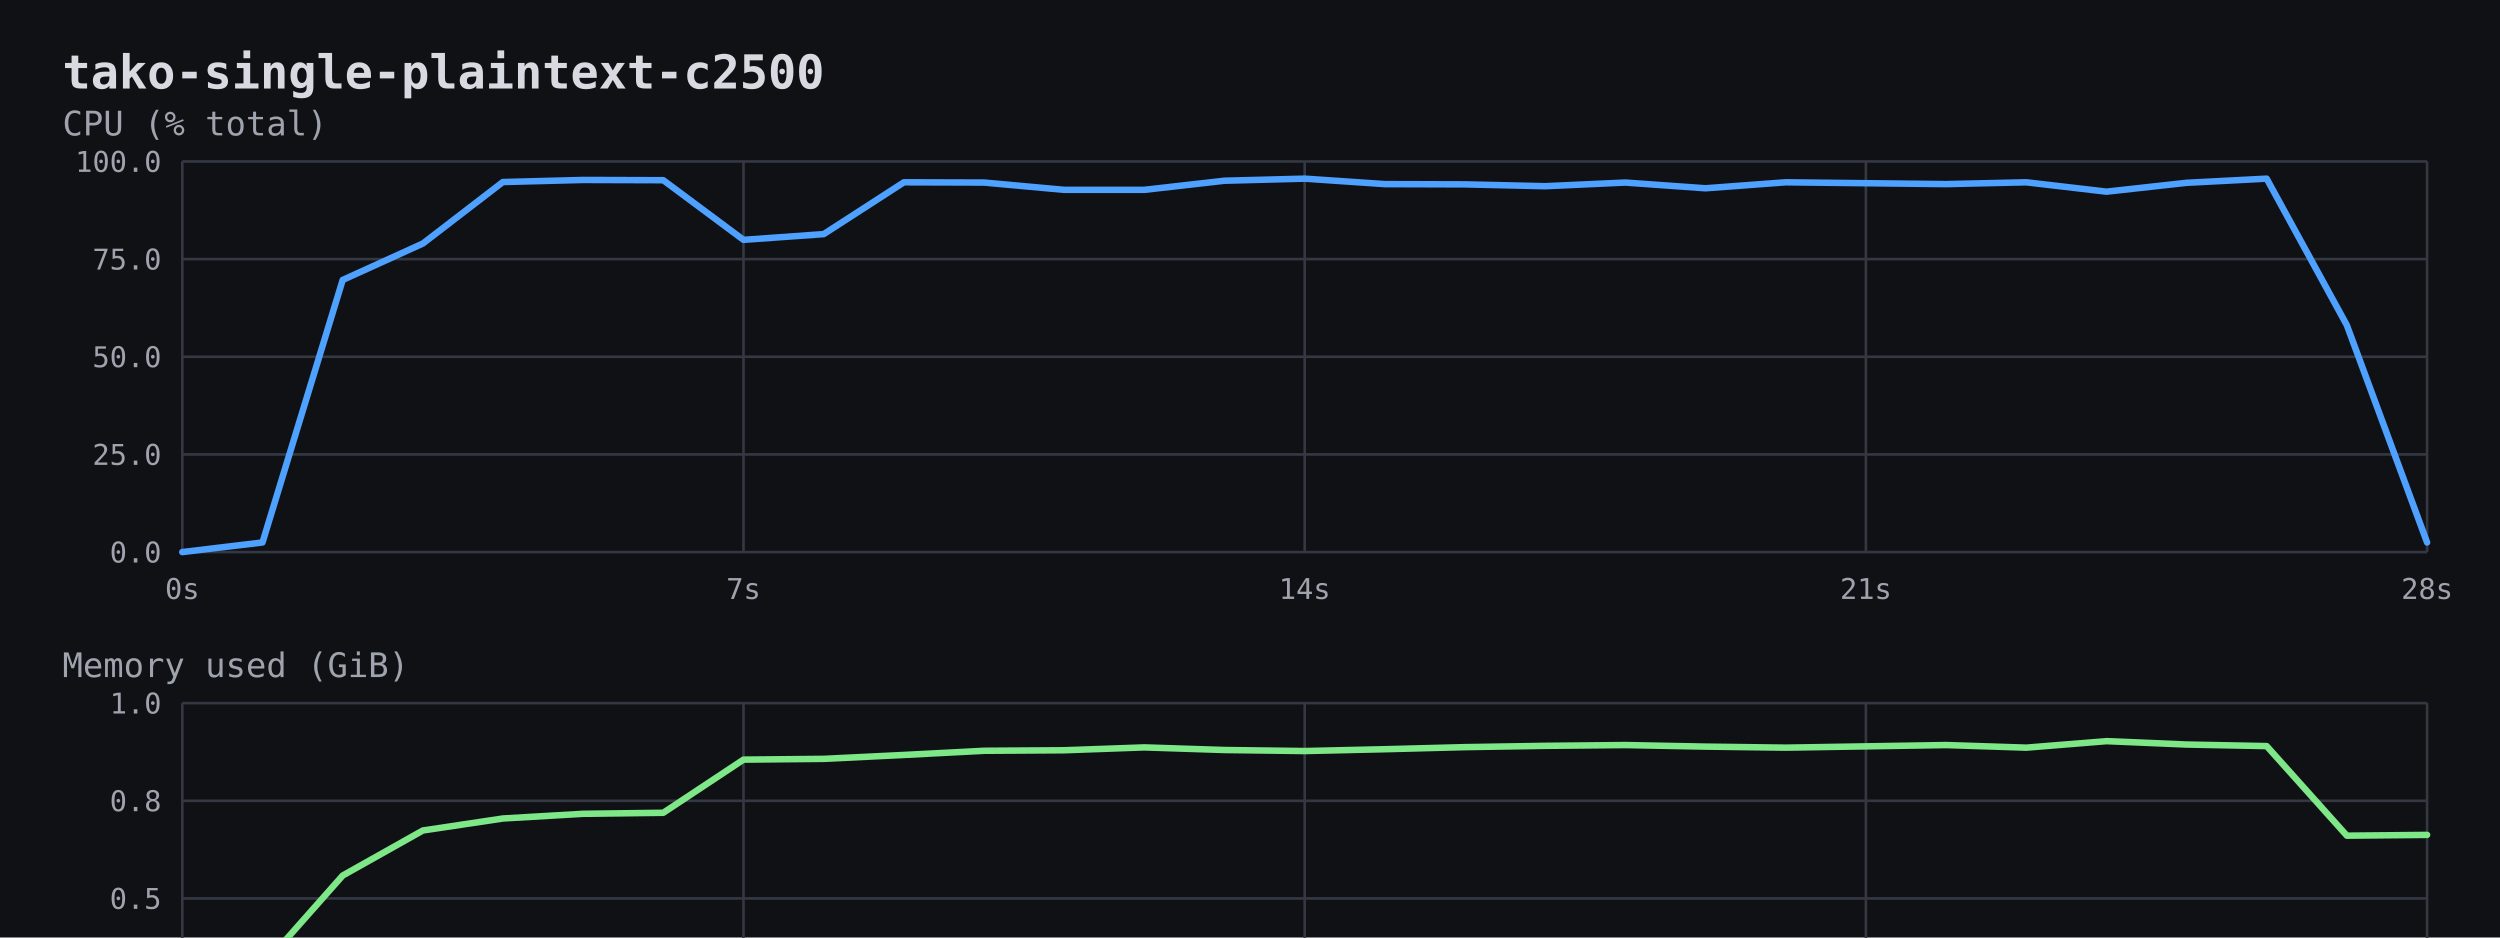
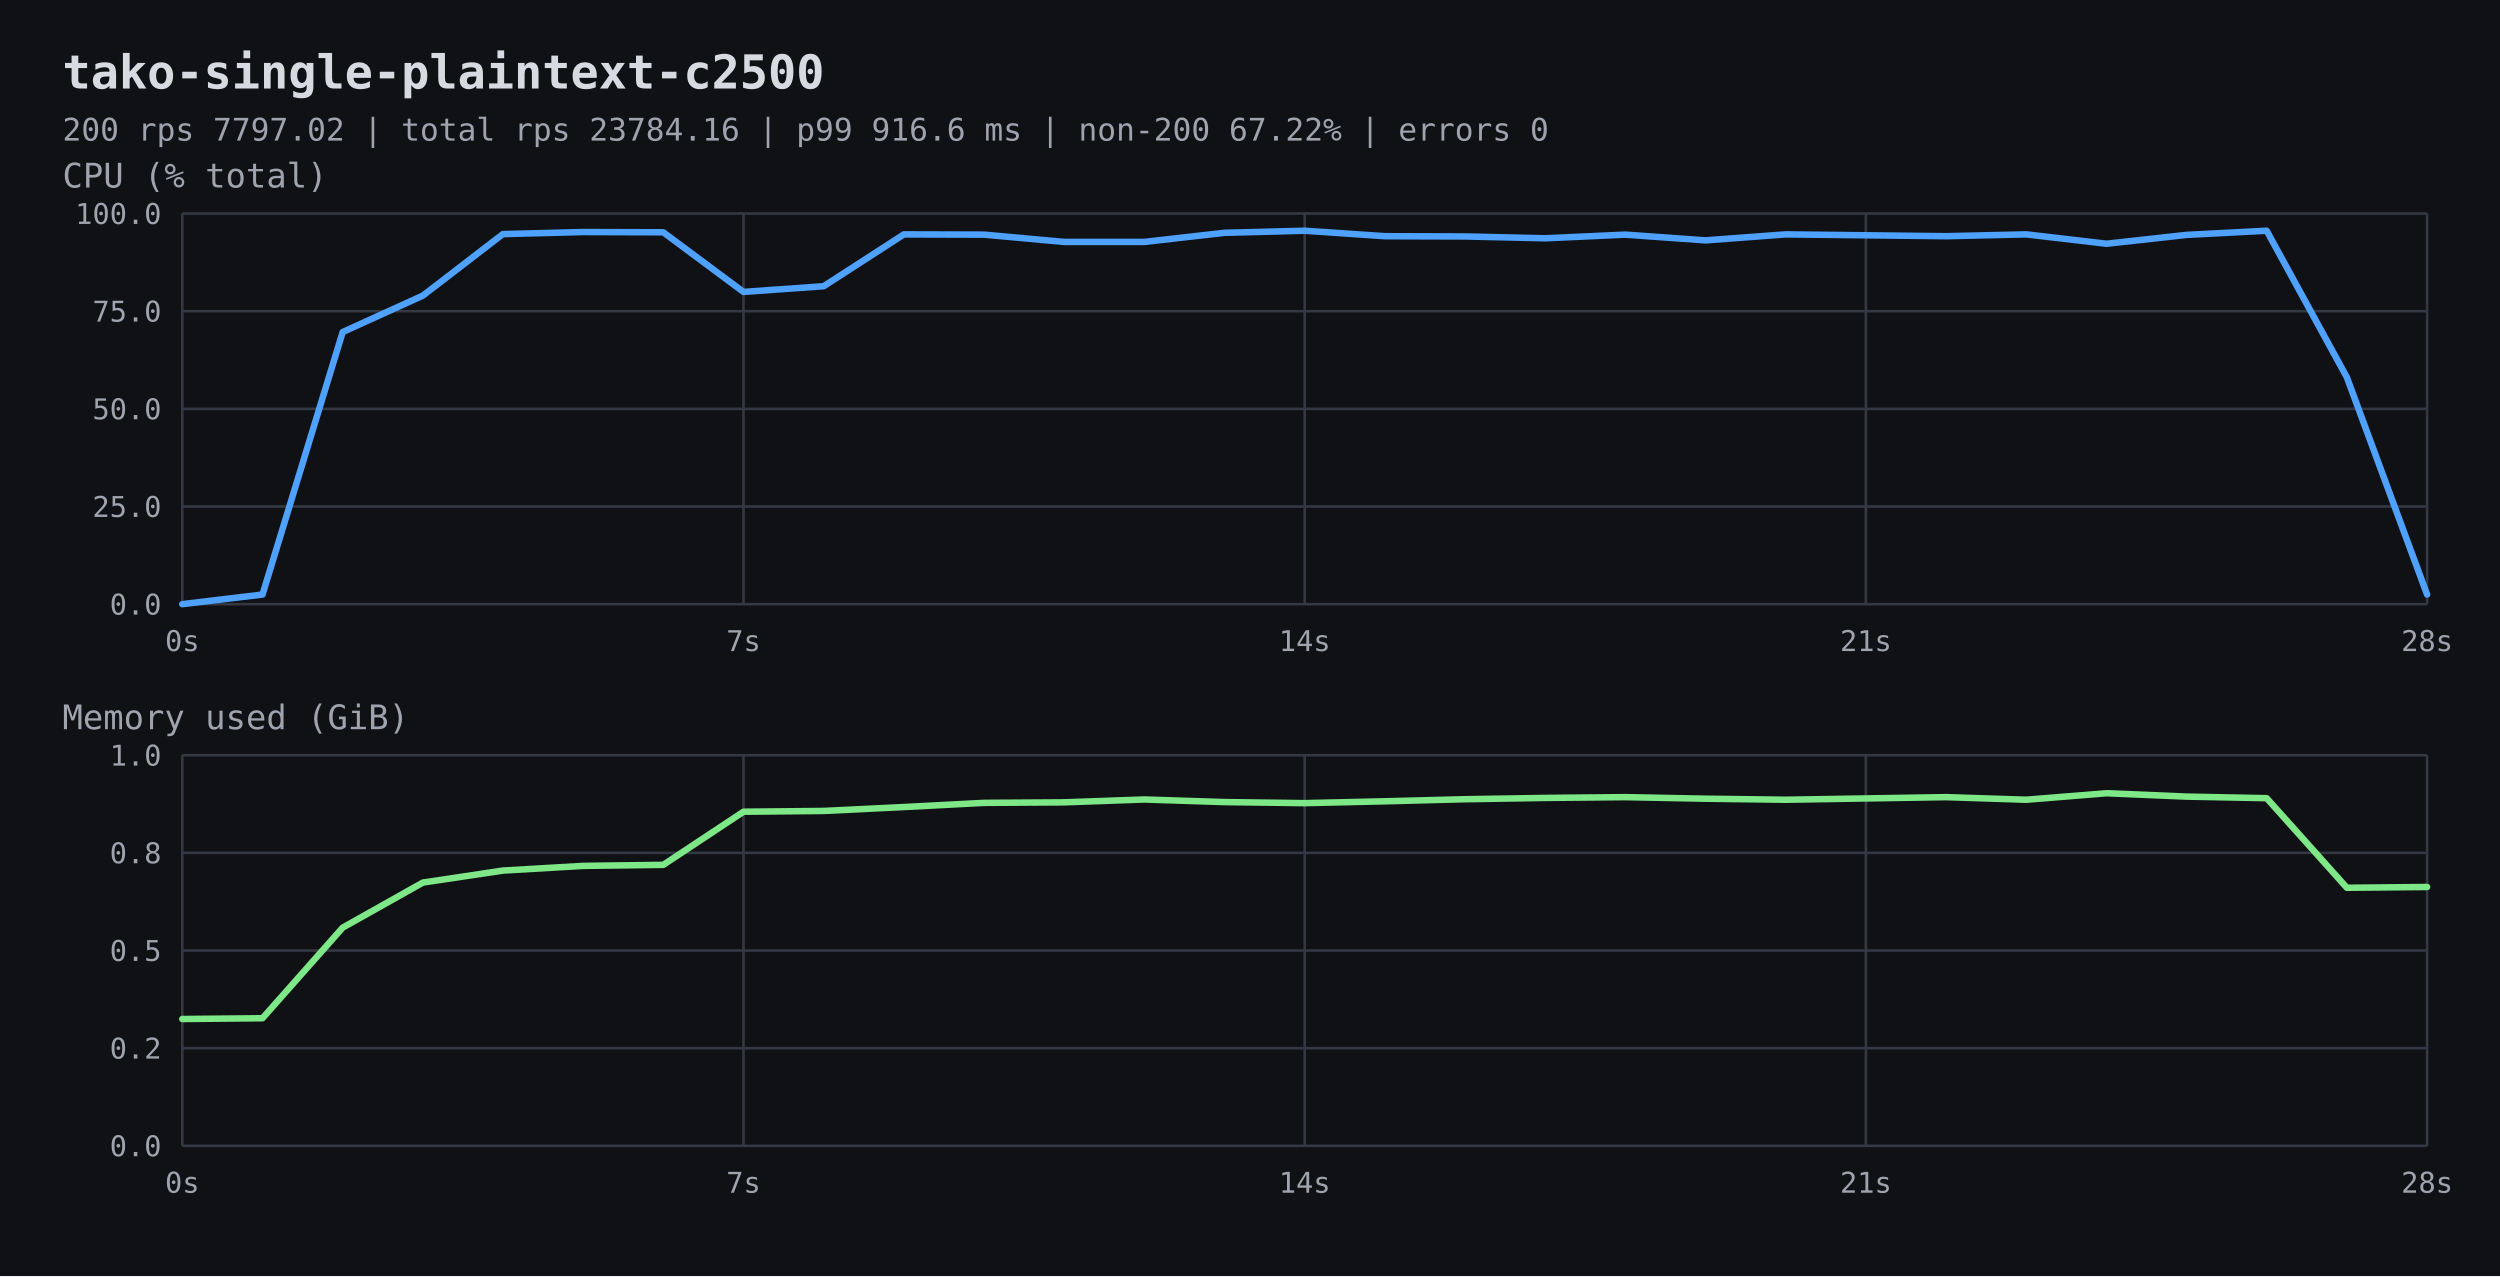
- <svg xmlns="http://www.w3.org/2000/svg" width="960" height="360" viewBox="0 0 960 360">
+ <svg xmlns="http://www.w3.org/2000/svg" width="960" height="490" viewBox="0 0 960 490">
  <rect width="100%" height="100%" fill="#101114" />
  <text x="24" y="34" fill="#d7dae0" font-family="ui-monospace, SFMono-Regular, Menlo, monospace" font-size="18" font-weight="700">tako-single-plaintext-c2500</text>
-   <text x="24" y="52.0" fill="#9ea3ad" font-family="ui-monospace, SFMono-Regular, Menlo, monospace" font-size="13">CPU (% total)</text>
-   <line x1="70.0" y1="62.0" x2="932.0" y2="62.0" stroke="#343843" stroke-width="1" />
-   <text x="62.0" y="66.0" fill="#9ea3ad" font-family="ui-monospace, SFMono-Regular, Menlo, monospace" font-size="11" text-anchor="end">100.0</text>
-   <line x1="70.0" y1="99.5" x2="932.0" y2="99.5" stroke="#343843" stroke-width="1" />
-   <text x="62.0" y="103.5" fill="#9ea3ad" font-family="ui-monospace, SFMono-Regular, Menlo, monospace" font-size="11" text-anchor="end">75.0</text>
-   <line x1="70.0" y1="137.0" x2="932.0" y2="137.0" stroke="#343843" stroke-width="1" />
-   <text x="62.0" y="141.0" fill="#9ea3ad" font-family="ui-monospace, SFMono-Regular, Menlo, monospace" font-size="11" text-anchor="end">50.0</text>
-   <line x1="70.0" y1="174.5" x2="932.0" y2="174.5" stroke="#343843" stroke-width="1" />
-   <text x="62.0" y="178.5" fill="#9ea3ad" font-family="ui-monospace, SFMono-Regular, Menlo, monospace" font-size="11" text-anchor="end">25.0</text>
-   <line x1="70.0" y1="212.0" x2="932.0" y2="212.0" stroke="#343843" stroke-width="1" />
-   <text x="62.0" y="216.0" fill="#9ea3ad" font-family="ui-monospace, SFMono-Regular, Menlo, monospace" font-size="11" text-anchor="end">0.0</text>
-   <line x1="70.0" y1="62.0" x2="70.0" y2="212.0" stroke="#343843" stroke-width="1" />
-   <text x="70.0" y="230.0" fill="#9ea3ad" font-family="ui-monospace, SFMono-Regular, Menlo, monospace" font-size="11" text-anchor="middle">0s</text>
-   <line x1="285.5" y1="62.0" x2="285.5" y2="212.0" stroke="#343843" stroke-width="1" />
-   <text x="285.5" y="230.0" fill="#9ea3ad" font-family="ui-monospace, SFMono-Regular, Menlo, monospace" font-size="11" text-anchor="middle">7s</text>
-   <line x1="501.0" y1="62.0" x2="501.0" y2="212.0" stroke="#343843" stroke-width="1" />
-   <text x="501.0" y="230.0" fill="#9ea3ad" font-family="ui-monospace, SFMono-Regular, Menlo, monospace" font-size="11" text-anchor="middle">14s</text>
-   <line x1="716.5" y1="62.0" x2="716.5" y2="212.0" stroke="#343843" stroke-width="1" />
-   <text x="716.5" y="230.0" fill="#9ea3ad" font-family="ui-monospace, SFMono-Regular, Menlo, monospace" font-size="11" text-anchor="middle">21s</text>
-   <line x1="932.0" y1="62.0" x2="932.0" y2="212.0" stroke="#343843" stroke-width="1" />
-   <text x="932.0" y="230.0" fill="#9ea3ad" font-family="ui-monospace, SFMono-Regular, Menlo, monospace" font-size="11" text-anchor="middle">28s</text>
-   <path d="M 70.0 212.0 L 100.8 208.3 L 131.6 107.5 L 162.4 93.5 L 193.1 69.9 L 223.9 69.1 L 254.7 69.2 L 285.5 92.1 L 316.3 89.9 L 347.1 70.0 L 377.9 70.1 L 408.6 72.9 L 439.4 72.9 L 470.2 69.4 L 501.0 68.6 L 531.8 70.7 L 562.6 70.8 L 593.4 71.5 L 624.1 70.1 L 654.9 72.3 L 685.7 70.0 L 747.3 70.7 L 778.1 70.0 L 808.9 73.6 L 839.6 70.2 L 870.4 68.6 L 901.2 124.9 L 932.0 208.3" fill="none" stroke="#4ea1ff" stroke-width="2.5" stroke-linejoin="round" stroke-linecap="round" />
-   <text x="24" y="260.0" fill="#9ea3ad" font-family="ui-monospace, SFMono-Regular, Menlo, monospace" font-size="13">Memory used (GiB)</text>
-   <line x1="70.0" y1="270.0" x2="932.0" y2="270.0" stroke="#343843" stroke-width="1" />
-   <text x="62.0" y="274.0" fill="#9ea3ad" font-family="ui-monospace, SFMono-Regular, Menlo, monospace" font-size="11" text-anchor="end">1.0</text>
-   <line x1="70.0" y1="307.5" x2="932.0" y2="307.5" stroke="#343843" stroke-width="1" />
-   <text x="62.0" y="311.5" fill="#9ea3ad" font-family="ui-monospace, SFMono-Regular, Menlo, monospace" font-size="11" text-anchor="end">0.8</text>
-   <line x1="70.0" y1="345.0" x2="932.0" y2="345.0" stroke="#343843" stroke-width="1" />
-   <text x="62.0" y="349.0" fill="#9ea3ad" font-family="ui-monospace, SFMono-Regular, Menlo, monospace" font-size="11" text-anchor="end">0.5</text>
-   <line x1="70.0" y1="382.5" x2="932.0" y2="382.5" stroke="#343843" stroke-width="1" />
-   <text x="62.0" y="386.5" fill="#9ea3ad" font-family="ui-monospace, SFMono-Regular, Menlo, monospace" font-size="11" text-anchor="end">0.2</text>
-   <line x1="70.0" y1="420.0" x2="932.0" y2="420.0" stroke="#343843" stroke-width="1" />
-   <text x="62.0" y="424.0" fill="#9ea3ad" font-family="ui-monospace, SFMono-Regular, Menlo, monospace" font-size="11" text-anchor="end">0.0</text>
-   <line x1="70.0" y1="270.0" x2="70.0" y2="420.0" stroke="#343843" stroke-width="1" />
-   <text x="70.0" y="438.0" fill="#9ea3ad" font-family="ui-monospace, SFMono-Regular, Menlo, monospace" font-size="11" text-anchor="middle">0s</text>
-   <line x1="285.5" y1="270.0" x2="285.5" y2="420.0" stroke="#343843" stroke-width="1" />
-   <text x="285.5" y="438.0" fill="#9ea3ad" font-family="ui-monospace, SFMono-Regular, Menlo, monospace" font-size="11" text-anchor="middle">7s</text>
-   <line x1="501.0" y1="270.0" x2="501.0" y2="420.0" stroke="#343843" stroke-width="1" />
-   <text x="501.0" y="438.0" fill="#9ea3ad" font-family="ui-monospace, SFMono-Regular, Menlo, monospace" font-size="11" text-anchor="middle">14s</text>
-   <line x1="716.5" y1="270.0" x2="716.5" y2="420.0" stroke="#343843" stroke-width="1" />
-   <text x="716.5" y="438.0" fill="#9ea3ad" font-family="ui-monospace, SFMono-Regular, Menlo, monospace" font-size="11" text-anchor="middle">21s</text>
-   <line x1="932.0" y1="270.0" x2="932.0" y2="420.0" stroke="#343843" stroke-width="1" />
-   <text x="932.0" y="438.0" fill="#9ea3ad" font-family="ui-monospace, SFMono-Regular, Menlo, monospace" font-size="11" text-anchor="middle">28s</text>
-   <path d="M 70.0 371.3 L 100.8 371.0 L 131.6 336.2 L 162.4 318.9 L 193.1 314.3 L 223.9 312.5 L 254.7 312.1 L 285.5 291.7 L 316.3 291.4 L 347.1 289.9 L 377.9 288.3 L 408.6 288.1 L 439.4 287.0 L 470.2 288.0 L 501.0 288.4 L 531.8 287.7 L 562.6 286.9 L 593.4 286.4 L 624.1 286.1 L 654.9 286.7 L 685.7 287.1 L 747.3 286.1 L 778.1 287.1 L 808.9 284.6 L 839.6 285.9 L 870.4 286.5 L 901.2 320.9 L 932.0 320.6" fill="none" stroke="#7ee787" stroke-width="2.5" stroke-linejoin="round" stroke-linecap="round" />
+   <text x="24" y="54" fill="#9ea3ad" font-family="ui-monospace, SFMono-Regular, Menlo, monospace" font-size="12">200 rps 7797.02 | total rps 23784.16 | p99 916.6 ms | non-200 67.22% | errors 0</text>
+   <text x="24" y="72.0" fill="#9ea3ad" font-family="ui-monospace, SFMono-Regular, Menlo, monospace" font-size="13">CPU (% total)</text>
+   <line x1="70.0" y1="82.0" x2="932.0" y2="82.0" stroke="#343843" stroke-width="1" />
+   <text x="62.0" y="86.0" fill="#9ea3ad" font-family="ui-monospace, SFMono-Regular, Menlo, monospace" font-size="11" text-anchor="end">100.0</text>
+   <line x1="70.0" y1="119.5" x2="932.0" y2="119.5" stroke="#343843" stroke-width="1" />
+   <text x="62.0" y="123.5" fill="#9ea3ad" font-family="ui-monospace, SFMono-Regular, Menlo, monospace" font-size="11" text-anchor="end">75.0</text>
+   <line x1="70.0" y1="157.0" x2="932.0" y2="157.0" stroke="#343843" stroke-width="1" />
+   <text x="62.0" y="161.0" fill="#9ea3ad" font-family="ui-monospace, SFMono-Regular, Menlo, monospace" font-size="11" text-anchor="end">50.0</text>
+   <line x1="70.0" y1="194.5" x2="932.0" y2="194.5" stroke="#343843" stroke-width="1" />
+   <text x="62.0" y="198.5" fill="#9ea3ad" font-family="ui-monospace, SFMono-Regular, Menlo, monospace" font-size="11" text-anchor="end">25.0</text>
+   <line x1="70.0" y1="232.0" x2="932.0" y2="232.0" stroke="#343843" stroke-width="1" />
+   <text x="62.0" y="236.0" fill="#9ea3ad" font-family="ui-monospace, SFMono-Regular, Menlo, monospace" font-size="11" text-anchor="end">0.0</text>
+   <line x1="70.0" y1="82.0" x2="70.0" y2="232.0" stroke="#343843" stroke-width="1" />
+   <text x="70.0" y="250.0" fill="#9ea3ad" font-family="ui-monospace, SFMono-Regular, Menlo, monospace" font-size="11" text-anchor="middle">0s</text>
+   <line x1="285.5" y1="82.0" x2="285.5" y2="232.0" stroke="#343843" stroke-width="1" />
+   <text x="285.5" y="250.0" fill="#9ea3ad" font-family="ui-monospace, SFMono-Regular, Menlo, monospace" font-size="11" text-anchor="middle">7s</text>
+   <line x1="501.0" y1="82.0" x2="501.0" y2="232.0" stroke="#343843" stroke-width="1" />
+   <text x="501.0" y="250.0" fill="#9ea3ad" font-family="ui-monospace, SFMono-Regular, Menlo, monospace" font-size="11" text-anchor="middle">14s</text>
+   <line x1="716.5" y1="82.0" x2="716.5" y2="232.0" stroke="#343843" stroke-width="1" />
+   <text x="716.5" y="250.0" fill="#9ea3ad" font-family="ui-monospace, SFMono-Regular, Menlo, monospace" font-size="11" text-anchor="middle">21s</text>
+   <line x1="932.0" y1="82.0" x2="932.0" y2="232.0" stroke="#343843" stroke-width="1" />
+   <text x="932.0" y="250.0" fill="#9ea3ad" font-family="ui-monospace, SFMono-Regular, Menlo, monospace" font-size="11" text-anchor="middle">28s</text>
+   <path d="M 70.0 232.0 L 100.8 228.3 L 131.6 127.5 L 162.4 113.5 L 193.1 89.9 L 223.9 89.1 L 254.7 89.2 L 285.5 112.1 L 316.3 109.9 L 347.1 90.0 L 377.9 90.1 L 408.6 92.9 L 439.4 92.9 L 470.2 89.4 L 501.0 88.6 L 531.8 90.7 L 562.6 90.8 L 593.4 91.5 L 624.1 90.1 L 654.9 92.3 L 685.7 90.0 L 747.3 90.7 L 778.1 90.0 L 808.9 93.6 L 839.6 90.2 L 870.4 88.6 L 901.2 144.9 L 932.0 228.3" fill="none" stroke="#4ea1ff" stroke-width="2.5" stroke-linejoin="round" stroke-linecap="round" />
+   <text x="24" y="280.0" fill="#9ea3ad" font-family="ui-monospace, SFMono-Regular, Menlo, monospace" font-size="13">Memory used (GiB)</text>
+   <line x1="70.0" y1="290.0" x2="932.0" y2="290.0" stroke="#343843" stroke-width="1" />
+   <text x="62.0" y="294.0" fill="#9ea3ad" font-family="ui-monospace, SFMono-Regular, Menlo, monospace" font-size="11" text-anchor="end">1.0</text>
+   <line x1="70.0" y1="327.5" x2="932.0" y2="327.5" stroke="#343843" stroke-width="1" />
+   <text x="62.0" y="331.5" fill="#9ea3ad" font-family="ui-monospace, SFMono-Regular, Menlo, monospace" font-size="11" text-anchor="end">0.8</text>
+   <line x1="70.0" y1="365.0" x2="932.0" y2="365.0" stroke="#343843" stroke-width="1" />
+   <text x="62.0" y="369.0" fill="#9ea3ad" font-family="ui-monospace, SFMono-Regular, Menlo, monospace" font-size="11" text-anchor="end">0.5</text>
+   <line x1="70.0" y1="402.5" x2="932.0" y2="402.5" stroke="#343843" stroke-width="1" />
+   <text x="62.0" y="406.5" fill="#9ea3ad" font-family="ui-monospace, SFMono-Regular, Menlo, monospace" font-size="11" text-anchor="end">0.2</text>
+   <line x1="70.0" y1="440.0" x2="932.0" y2="440.0" stroke="#343843" stroke-width="1" />
+   <text x="62.0" y="444.0" fill="#9ea3ad" font-family="ui-monospace, SFMono-Regular, Menlo, monospace" font-size="11" text-anchor="end">0.0</text>
+   <line x1="70.0" y1="290.0" x2="70.0" y2="440.0" stroke="#343843" stroke-width="1" />
+   <text x="70.0" y="458.0" fill="#9ea3ad" font-family="ui-monospace, SFMono-Regular, Menlo, monospace" font-size="11" text-anchor="middle">0s</text>
+   <line x1="285.5" y1="290.0" x2="285.5" y2="440.0" stroke="#343843" stroke-width="1" />
+   <text x="285.5" y="458.0" fill="#9ea3ad" font-family="ui-monospace, SFMono-Regular, Menlo, monospace" font-size="11" text-anchor="middle">7s</text>
+   <line x1="501.0" y1="290.0" x2="501.0" y2="440.0" stroke="#343843" stroke-width="1" />
+   <text x="501.0" y="458.0" fill="#9ea3ad" font-family="ui-monospace, SFMono-Regular, Menlo, monospace" font-size="11" text-anchor="middle">14s</text>
+   <line x1="716.5" y1="290.0" x2="716.5" y2="440.0" stroke="#343843" stroke-width="1" />
+   <text x="716.5" y="458.0" fill="#9ea3ad" font-family="ui-monospace, SFMono-Regular, Menlo, monospace" font-size="11" text-anchor="middle">21s</text>
+   <line x1="932.0" y1="290.0" x2="932.0" y2="440.0" stroke="#343843" stroke-width="1" />
+   <text x="932.0" y="458.0" fill="#9ea3ad" font-family="ui-monospace, SFMono-Regular, Menlo, monospace" font-size="11" text-anchor="middle">28s</text>
+   <path d="M 70.0 391.3 L 100.8 391.0 L 131.6 356.2 L 162.4 338.9 L 193.1 334.3 L 223.9 332.5 L 254.7 332.1 L 285.5 311.7 L 316.3 311.4 L 347.1 309.9 L 377.9 308.3 L 408.6 308.1 L 439.4 307.0 L 470.2 308.0 L 501.0 308.4 L 531.8 307.7 L 562.6 306.9 L 593.4 306.4 L 624.1 306.1 L 654.9 306.7 L 685.7 307.1 L 747.3 306.1 L 778.1 307.1 L 808.9 304.6 L 839.6 305.9 L 870.4 306.5 L 901.2 340.9 L 932.0 340.6" fill="none" stroke="#7ee787" stroke-width="2.5" stroke-linejoin="round" stroke-linecap="round" />
</svg>
